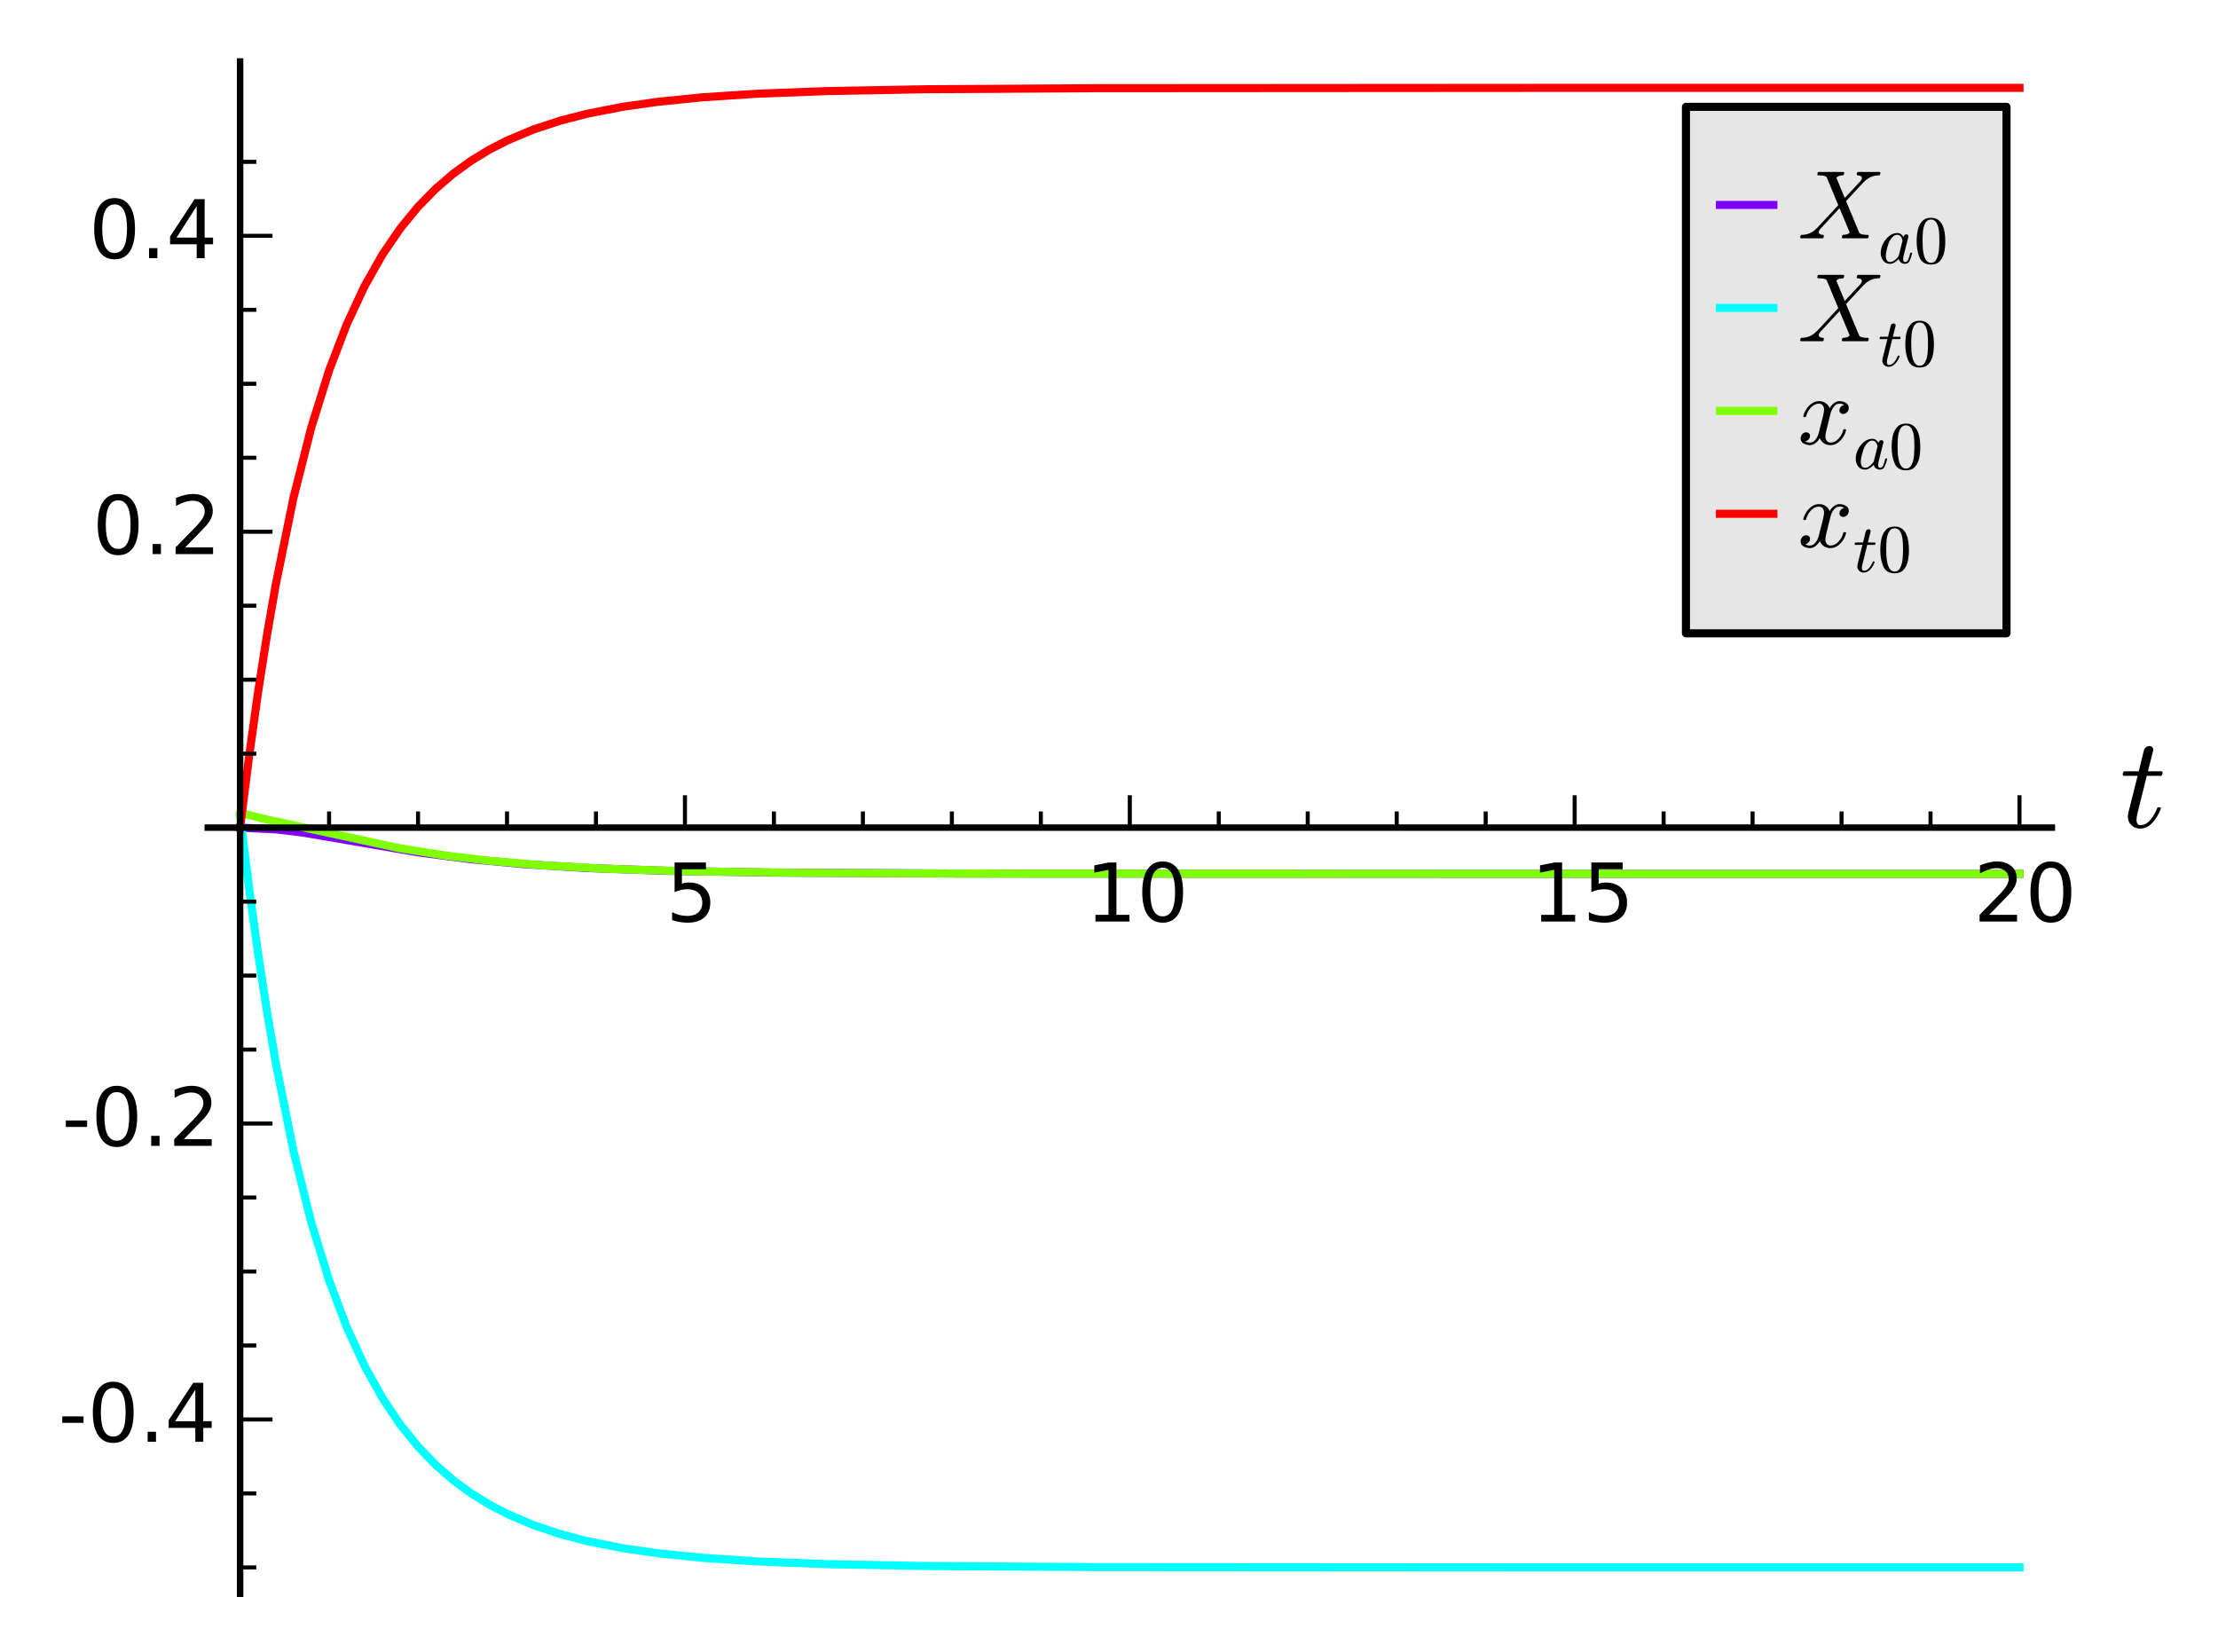
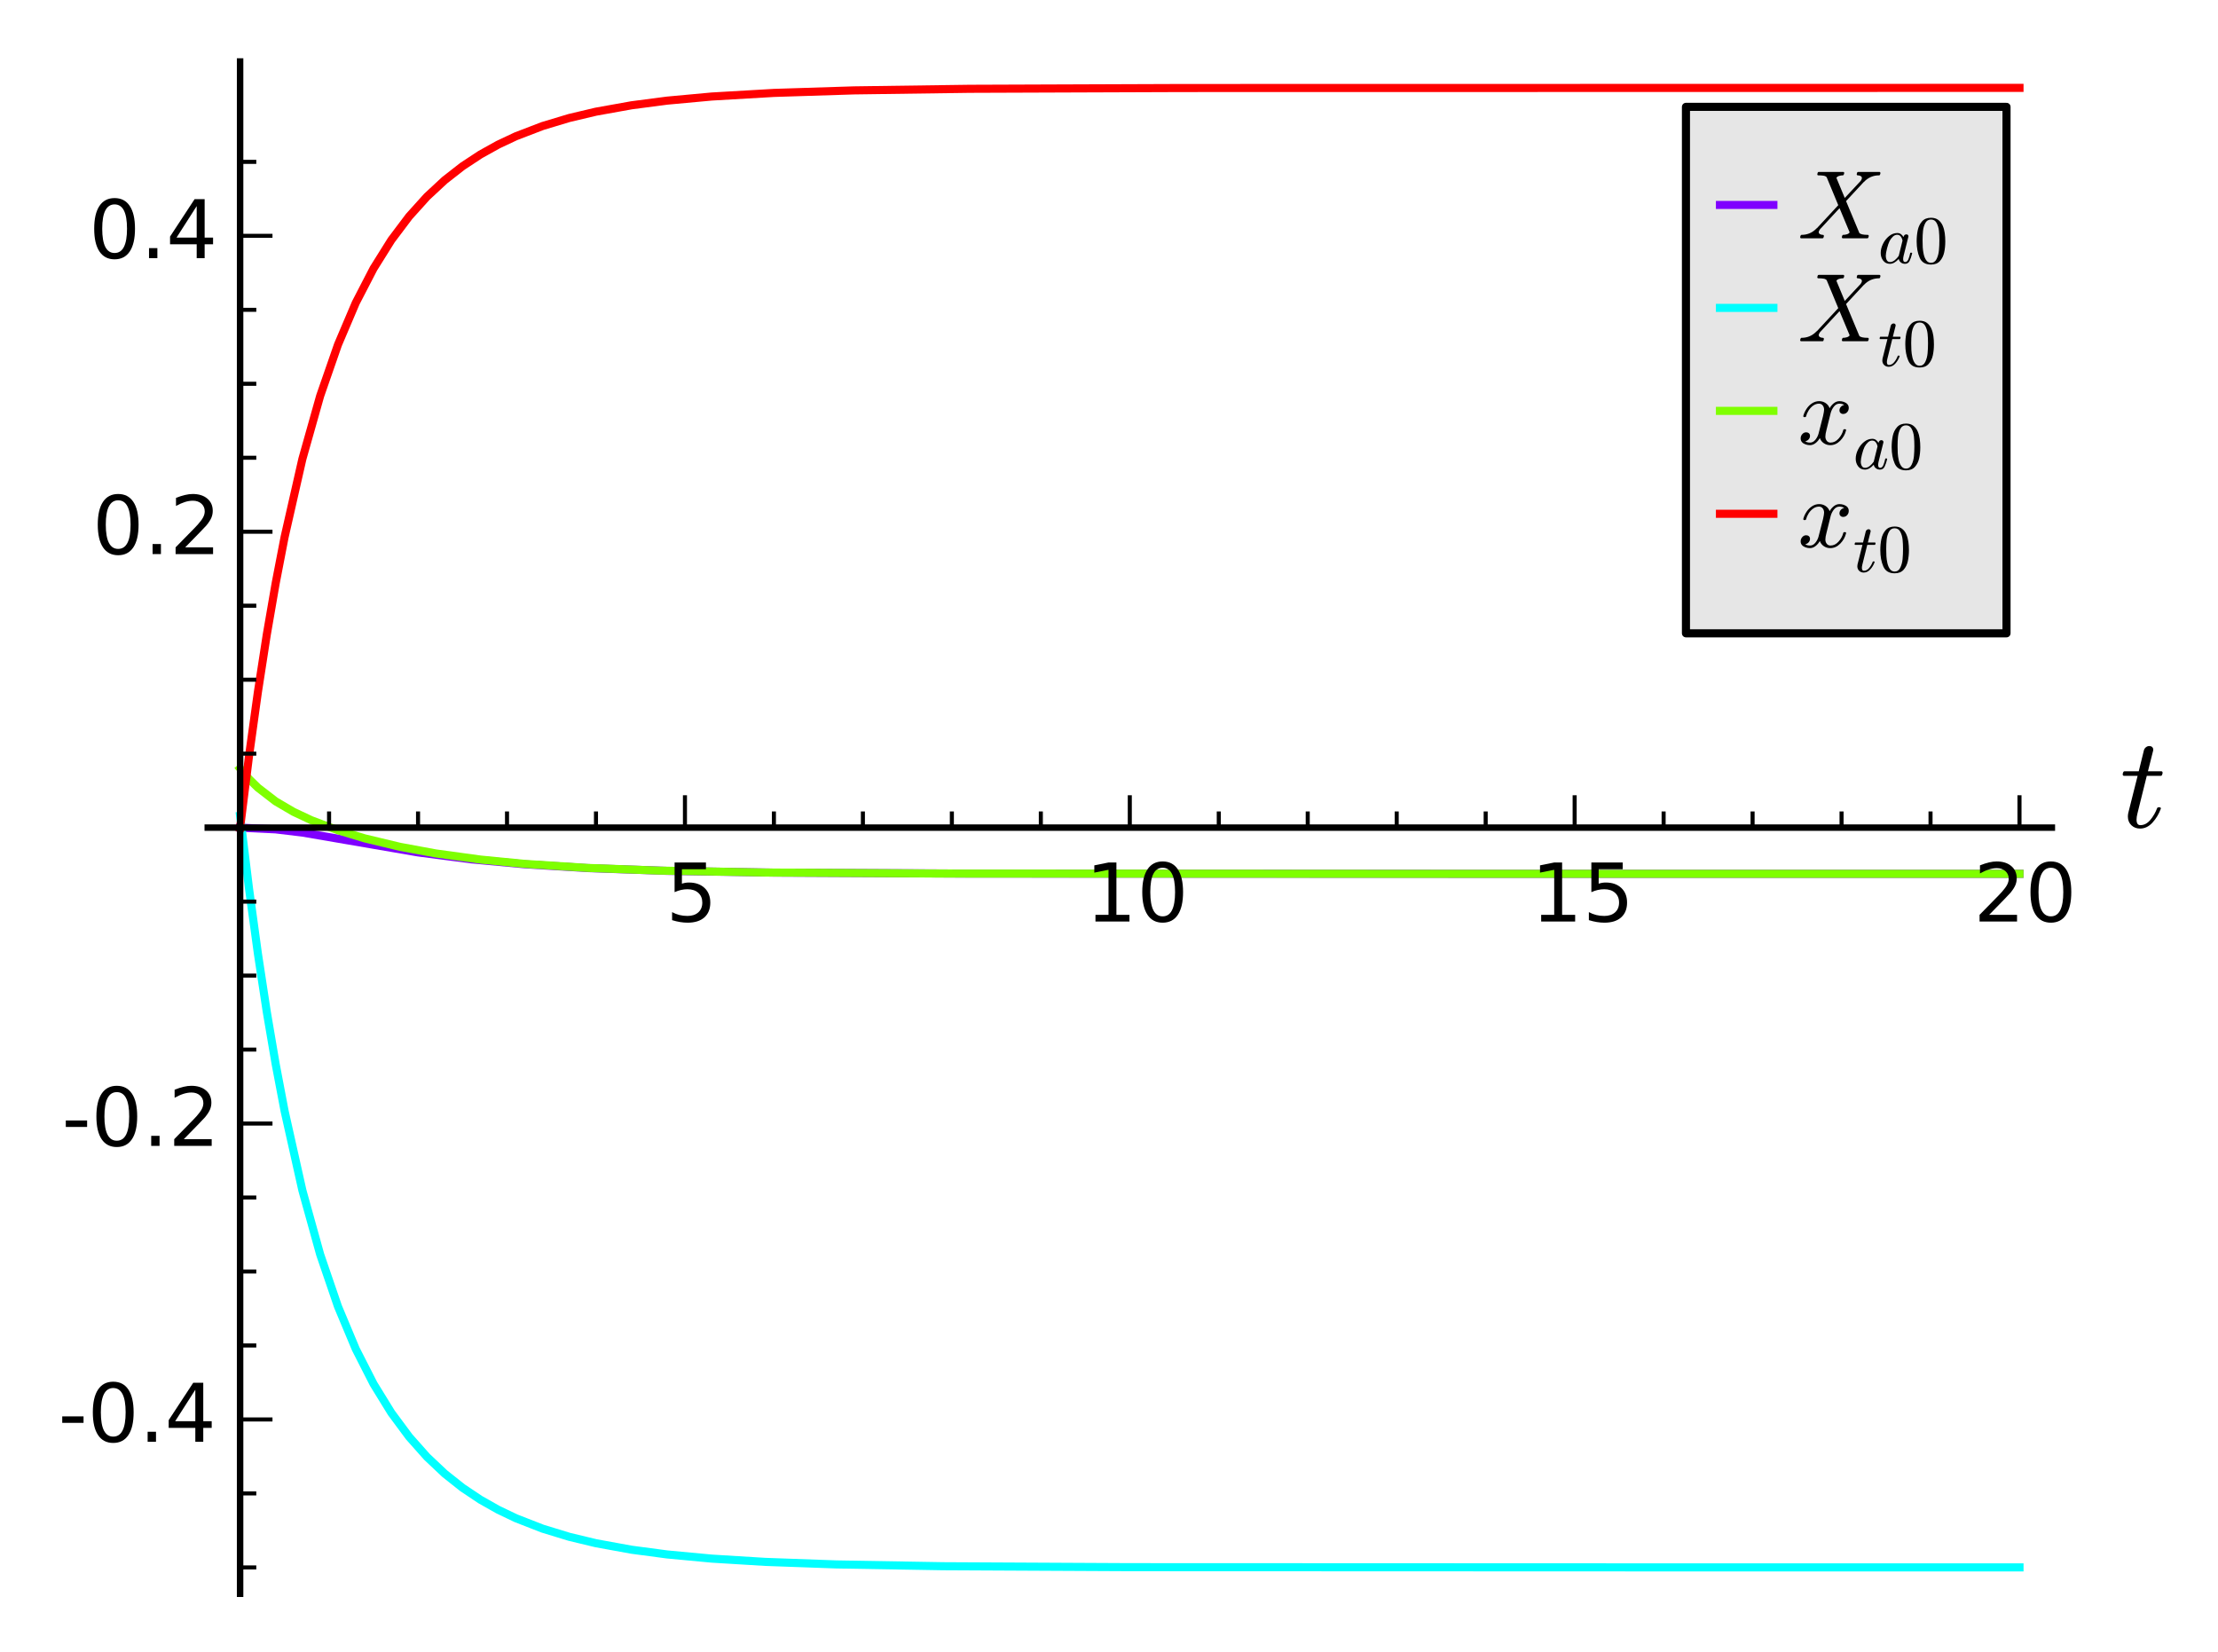
<svg xmlns="http://www.w3.org/2000/svg" xmlns:xlink="http://www.w3.org/1999/xlink" height="204pt" version="1.1" viewBox="0 0 274 204" width="274pt">
  <defs>
    <style type="text/css">
*{stroke-linecap:butt;stroke-linejoin:round;}
  </style>
  </defs>
  <g id="figure_1">
    <g id="patch_1">
      <path d=" M-2.22045e-16 204.48 L274.994 204.48 L274.994 0 L-2.22045e-16 0 z " style="fill:#ffffff;" />
    </g>
    <g id="axes_1">
      <g id="patch_2">
        <path d=" M25.265 197.28 L253.874 197.28 L253.874 7.2 L25.265 7.2 z " style="fill:#ffffff;" />
      </g>
      <g id="line2d_1">
-         <path clip-path="url(#p79d1dca5c2)" d=" M29.661 102.24 L34.057 102.453 L37.355 102.841 L42.85 103.779 L51.643 105.29 L58.237 106.149 L64.832 106.761 L72.525 107.23 L82.417 107.579 L95.606 107.798 L118.687 107.916 L187.929 107.946 L249.478 107.946 L249.478 107.946" style="fill:none;stroke:#7f00ff;stroke-linecap:square;" />
+         <path clip-path="url(#p79d1dca5c2)" d=" M29.661 102.24 L34.057 102.455 L37.355 102.848 L42.85 103.79 L51.643 105.3 L58.237 106.158 L64.832 106.767 L72.525 107.234 L82.417 107.581 L95.606 107.798 L118.687 107.916 L189.028 107.946 L249.478 107.946 L249.478 107.946" style="fill:none;stroke:#7f00ff;stroke-linecap:square;" />
      </g>
      <g id="line2d_2">
-         <path clip-path="url(#p79d1dca5c2)" d=" M29.661 100.778 L30.76 109.645 L31.859 117.629 L32.958 124.8 L34.057 131.233 L36.255 142.177 L38.454 151.001 L40.652 158.151 L42.85 163.98 L45.048 168.761 L47.246 172.705 L49.444 175.976 L51.643 178.7 L53.841 180.979 L56.039 182.891 L58.237 184.501 L60.435 185.86 L62.633 187.009 L65.931 188.414 L69.228 189.513 L72.525 190.377 L76.922 191.249 L81.318 191.885 L86.813 192.444 L93.408 192.883 L102.201 193.225 L114.291 193.453 L135.173 193.585 L191.227 193.624 L249.478 193.625 L249.478 193.625" style="fill:none;stroke:#00ffff;stroke-linecap:square;" />
+         <path clip-path="url(#p79d1dca5c2)" d=" M29.661 100.778 L30.76 109.748 L31.859 117.799 L32.958 125.01 L34.057 131.464 L35.156 137.24 L37.355 147.054 L39.553 154.969 L41.751 161.393 L43.949 166.643 L46.147 170.959 L48.345 174.528 L50.544 177.494 L52.742 179.97 L54.94 182.044 L57.138 183.788 L59.336 185.257 L61.534 186.499 L63.733 187.551 L67.03 188.838 L70.327 189.846 L73.624 190.638 L78.021 191.44 L82.417 192.024 L87.912 192.538 L94.507 192.942 L103.3 193.256 L116.489 193.479 L139.569 193.596 L211.01 193.624 L249.478 193.625 L249.478 193.625" style="fill:none;stroke:#00ffff;stroke-linecap:square;" />
      </g>
      <g id="line2d_3">
-         <path clip-path="url(#p79d1dca5c2)" d=" M29.661 100.412 L32.958 101.234 L49.444 104.801 L54.94 105.673 L60.435 106.332 L67.03 106.893 L74.723 107.315 L84.615 107.624 L98.903 107.826 L125.281 107.927 L226.397 107.946 L249.478 107.946 L249.478 107.946" style="fill:none;stroke:#7fff00;stroke-linecap:square;" />
+         <path clip-path="url(#p79d1dca5c2)" d=" M29.661 94.929 L30.76 96.224 L31.859 97.302 L34.057 98.997 L36.255 100.285 L38.454 101.32 L41.751 102.567 L45.048 103.564 L49.444 104.617 L53.841 105.427 L59.336 106.181 L64.832 106.717 L72.525 107.213 L81.318 107.543 L94.507 107.784 L116.489 107.911 L178.037 107.946 L249.478 107.946 L249.478 107.946" style="fill:none;stroke:#7fff00;stroke-linecap:square;" />
      </g>
      <g id="line2d_4">
-         <path clip-path="url(#p79d1dca5c2)" d=" M29.661 102.24 L30.76 93.512 L31.859 85.654 L32.958 78.596 L34.057 72.264 L36.255 61.493 L38.454 52.808 L40.652 45.77 L42.85 40.033 L45.048 35.327 L47.246 31.445 L49.444 28.226 L51.643 25.545 L53.841 23.302 L56.039 21.42 L58.237 19.835 L60.435 18.498 L62.633 17.367 L65.931 15.984 L69.228 14.902 L72.525 14.052 L76.922 13.194 L81.318 12.568 L86.813 12.017 L93.408 11.586 L102.201 11.249 L114.291 11.024 L135.173 10.894 L191.227 10.856 L249.478 10.855 L249.478 10.855" style="fill:none;stroke:#ff0000;stroke-linecap:square;" />
+         <path clip-path="url(#p79d1dca5c2)" d=" M29.661 102.24 L30.76 93.411 L31.859 85.487 L32.958 78.389 L34.057 72.037 L35.156 66.352 L37.355 56.693 L39.553 48.903 L41.751 42.579 L43.949 37.412 L46.147 33.164 L48.345 29.651 L50.544 26.732 L52.742 24.295 L54.94 22.254 L57.138 20.538 L59.336 19.091 L61.534 17.868 L63.733 16.833 L67.03 15.567 L70.327 14.575 L73.624 13.795 L78.021 13.006 L82.417 12.431 L87.912 11.925 L95.606 11.478 L105.498 11.166 L119.786 10.97 L146.164 10.873 L249.478 10.855 L249.478 10.855" style="fill:none;stroke:#ff0000;stroke-linecap:square;" />
      </g>
      <g id="matplotlib.axis_1">
        <g id="xtick_1">
          <g id="line2d_5">
            <defs>
              <path d=" M0 0 L0 -4" id="m93b0483c22" style="stroke:#000000;stroke-width:0.5;" />
            </defs>
            <g>
              <use style="stroke:#000000;stroke-width:0.5;" x="29.661" xlink:href="#m93b0483c22" y="102.24" />
            </g>
          </g>
        </g>
        <g id="xtick_2">
          <g id="line2d_6">
            <g>
              <use style="stroke:#000000;stroke-width:0.5;" x="84.615" xlink:href="#m93b0483c22" y="102.24" />
            </g>
          </g>
          <g id="text_1">
            <defs>
              <path d=" M10.797 72.906 L49.516 72.906 L49.516 64.594 L19.828 64.594 L19.828 46.734 Q21.969 47.469 24.109 47.828 Q26.266 48.188 28.422 48.188 Q40.625 48.188 47.75 41.5 Q54.891 34.812 54.891 23.391 Q54.891 11.625 47.562 5.094 Q40.234 -1.422 26.906 -1.422 Q22.312 -1.422 17.547 -0.641 Q12.797 0.141 7.719 1.703 L7.719 11.625 Q12.109 9.234 16.797 8.062 Q21.484 6.891 26.703 6.891 Q35.156 6.891 40.078 11.328 Q45.016 15.766 45.016 23.391 Q45.016 31 40.078 35.438 Q35.156 39.891 26.703 39.891 Q22.75 39.891 18.812 39.016 Q14.891 38.141 10.797 36.281 z " id="BitstreamVeraSans-Roman-35" />
            </defs>
            <g transform="translate(82.25662 113.8384)scale(0.1 -0.1)">
              <use xlink:href="#BitstreamVeraSans-Roman-35" />
            </g>
          </g>
        </g>
        <g id="xtick_3">
          <g id="line2d_7">
            <g>
              <use style="stroke:#000000;stroke-width:0.5;" x="139.569" xlink:href="#m93b0483c22" y="102.24" />
            </g>
          </g>
          <g id="text_2">
            <defs>
              <path d=" M31.781 66.406 Q24.172 66.406 20.328 58.906 Q16.5 51.422 16.5 36.375 Q16.5 21.391 20.328 13.891 Q24.172 6.391 31.781 6.391 Q39.453 6.391 43.281 13.891 Q47.125 21.391 47.125 36.375 Q47.125 51.422 43.281 58.906 Q39.453 66.406 31.781 66.406 M31.781 74.219 Q44.047 74.219 50.516 64.516 Q56.984 54.828 56.984 36.375 Q56.984 17.969 50.516 8.266 Q44.047 -1.422 31.781 -1.422 Q19.531 -1.422 13.062 8.266 Q6.594 17.969 6.594 36.375 Q6.594 54.828 13.062 64.516 Q19.531 74.219 31.781 74.219" id="BitstreamVeraSans-Roman-30" />
              <path d=" M12.406 8.297 L28.516 8.297 L28.516 63.922 L10.984 60.406 L10.984 69.391 L28.422 72.906 L38.281 72.906 L38.281 8.297 L54.391 8.297 L54.391 0 L12.406 0 z " id="BitstreamVeraSans-Roman-31" />
            </defs>
            <g transform="translate(134.0882 113.8384)scale(0.1 -0.1)">
              <use xlink:href="#BitstreamVeraSans-Roman-31" />
              <use x="63.623" xlink:href="#BitstreamVeraSans-Roman-30" />
            </g>
          </g>
        </g>
        <g id="xtick_4">
          <g id="line2d_8">
            <g>
              <use style="stroke:#000000;stroke-width:0.5;" x="194.524" xlink:href="#m93b0483c22" y="102.24" />
            </g>
          </g>
          <g id="text_3">
            <g transform="translate(189.1472 113.8384)scale(0.1 -0.1)">
              <use xlink:href="#BitstreamVeraSans-Roman-31" />
              <use x="63.623" xlink:href="#BitstreamVeraSans-Roman-35" />
            </g>
          </g>
        </g>
        <g id="xtick_5">
          <g id="line2d_9">
            <g>
              <use style="stroke:#000000;stroke-width:0.5;" x="249.478" xlink:href="#m93b0483c22" y="102.24" />
            </g>
          </g>
          <g id="text_4">
            <defs>
              <path d=" M19.188 8.297 L53.609 8.297 L53.609 0 L7.328 0 L7.328 8.297 Q12.938 14.109 22.625 23.891 Q32.328 33.688 34.812 36.531 Q39.547 41.844 41.422 45.531 Q43.312 49.219 43.312 52.781 Q43.312 58.594 39.234 62.25 Q35.156 65.922 28.609 65.922 Q23.969 65.922 18.812 64.312 Q13.672 62.703 7.812 59.422 L7.812 69.391 Q13.766 71.781 18.938 73 Q24.125 74.219 28.422 74.219 Q39.75 74.219 46.484 68.547 Q53.219 62.891 53.219 53.422 Q53.219 48.922 51.531 44.891 Q49.859 40.875 45.406 35.406 Q44.188 33.984 37.641 27.219 Q31.109 20.453 19.188 8.297" id="BitstreamVeraSans-Roman-32" />
            </defs>
            <g transform="translate(243.814 113.8384)scale(0.1 -0.1)">
              <use xlink:href="#BitstreamVeraSans-Roman-32" />
              <use x="63.623" xlink:href="#BitstreamVeraSans-Roman-30" />
            </g>
          </g>
        </g>
        <g id="xtick_6">
          <g id="line2d_10">
            <defs>
              <path d=" M0 0 L0 -2" id="m177f7580d0" style="stroke:#000000;stroke-width:0.5;" />
            </defs>
            <g>
              <use style="stroke:#000000;stroke-width:0.5;" x="40.652" xlink:href="#m177f7580d0" y="102.24" />
            </g>
          </g>
        </g>
        <g id="xtick_7">
          <g id="line2d_11">
            <g>
              <use style="stroke:#000000;stroke-width:0.5;" x="51.643" xlink:href="#m177f7580d0" y="102.24" />
            </g>
          </g>
        </g>
        <g id="xtick_8">
          <g id="line2d_12">
            <g>
              <use style="stroke:#000000;stroke-width:0.5;" x="62.634" xlink:href="#m177f7580d0" y="102.24" />
            </g>
          </g>
        </g>
        <g id="xtick_9">
          <g id="line2d_13">
            <g>
              <use style="stroke:#000000;stroke-width:0.5;" x="73.624" xlink:href="#m177f7580d0" y="102.24" />
            </g>
          </g>
        </g>
        <g id="xtick_10">
          <g id="line2d_14">
            <g>
              <use style="stroke:#000000;stroke-width:0.5;" x="95.606" xlink:href="#m177f7580d0" y="102.24" />
            </g>
          </g>
        </g>
        <g id="xtick_11">
          <g id="line2d_15">
            <g>
              <use style="stroke:#000000;stroke-width:0.5;" x="106.597" xlink:href="#m177f7580d0" y="102.24" />
            </g>
          </g>
        </g>
        <g id="xtick_12">
          <g id="line2d_16">
            <g>
              <use style="stroke:#000000;stroke-width:0.5;" x="117.588" xlink:href="#m177f7580d0" y="102.24" />
            </g>
          </g>
        </g>
        <g id="xtick_13">
          <g id="line2d_17">
            <g>
              <use style="stroke:#000000;stroke-width:0.5;" x="128.579" xlink:href="#m177f7580d0" y="102.24" />
            </g>
          </g>
        </g>
        <g id="xtick_14">
          <g id="line2d_18">
            <g>
              <use style="stroke:#000000;stroke-width:0.5;" x="150.56" xlink:href="#m177f7580d0" y="102.24" />
            </g>
          </g>
        </g>
        <g id="xtick_15">
          <g id="line2d_19">
            <g>
              <use style="stroke:#000000;stroke-width:0.5;" x="161.551" xlink:href="#m177f7580d0" y="102.24" />
            </g>
          </g>
        </g>
        <g id="xtick_16">
          <g id="line2d_20">
            <g>
              <use style="stroke:#000000;stroke-width:0.5;" x="172.542" xlink:href="#m177f7580d0" y="102.24" />
            </g>
          </g>
        </g>
        <g id="xtick_17">
          <g id="line2d_21">
            <g>
              <use style="stroke:#000000;stroke-width:0.5;" x="183.533" xlink:href="#m177f7580d0" y="102.24" />
            </g>
          </g>
        </g>
        <g id="xtick_18">
          <g id="line2d_22">
            <g>
              <use style="stroke:#000000;stroke-width:0.5;" x="205.515" xlink:href="#m177f7580d0" y="102.24" />
            </g>
          </g>
        </g>
        <g id="xtick_19">
          <g id="line2d_23">
            <g>
              <use style="stroke:#000000;stroke-width:0.5;" x="216.505" xlink:href="#m177f7580d0" y="102.24" />
            </g>
          </g>
        </g>
        <g id="xtick_20">
          <g id="line2d_24">
            <g>
              <use style="stroke:#000000;stroke-width:0.5;" x="227.496" xlink:href="#m177f7580d0" y="102.24" />
            </g>
          </g>
        </g>
        <g id="xtick_21">
          <g id="line2d_25">
            <g>
              <use style="stroke:#000000;stroke-width:0.5;" x="238.487" xlink:href="#m177f7580d0" y="102.24" />
            </g>
          </g>
        </g>
        <g id="text_5">
          <defs>
            <path d=" M6.203 8.109 Q6.203 9.578 6.5 10.891 L13.719 39.594 L3.219 39.594 Q2.203 39.594 2.203 40.922 Q2.594 43.109 3.516 43.109 L14.594 43.109 L18.609 59.422 Q19 60.75 20.172 61.672 Q21.344 62.594 22.797 62.594 Q24.078 62.594 24.922 61.828 Q25.781 61.078 25.781 59.812 Q25.781 59.516 25.75 59.344 Q25.734 59.188 25.688 58.984 L21.688 43.109 L31.984 43.109 Q33.016 43.109 33.016 41.797 Q32.953 41.547 32.812 40.953 Q32.672 40.375 32.422 39.984 Q32.172 39.594 31.688 39.594 L20.797 39.594 L13.625 10.688 Q12.891 7.859 12.891 5.812 Q12.891 1.516 15.828 1.516 Q20.219 1.516 23.609 5.641 Q27 9.766 28.812 14.703 Q29.203 15.281 29.594 15.281 L30.812 15.281 Q31.203 15.281 31.438 15.016 Q31.688 14.75 31.688 14.406 Q31.688 14.203 31.594 14.109 Q29.391 8.062 25.188 3.469 Q21 -1.125 15.578 -1.125 Q11.625 -1.125 8.906 1.453 Q6.203 4.047 6.203 8.109" id="Cmmi10-74" />
          </defs>
          <g transform="translate(261.8744 102.24)scale(0.16 -0.16)">
            <use transform="translate(0.0 0.40625)" xlink:href="#Cmmi10-74" />
          </g>
        </g>
      </g>
      <g id="matplotlib.axis_2">
        <g id="ytick_1">
          <g id="line2d_26">
            <defs>
              <path d=" M0 0 L4 0" id="m728421d6d4" style="stroke:#000000;stroke-width:0.5;" />
            </defs>
            <g>
              <use style="stroke:#000000;stroke-width:0.5;" x="29.661" xlink:href="#m728421d6d4" y="175.348" />
            </g>
          </g>
          <g id="text_6">
            <defs>
              <path d=" M10.688 12.406 L21 12.406 L21 0 L10.688 0 z " id="BitstreamVeraSans-Roman-2e" />
              <path d=" M4.891 31.391 L31.203 31.391 L31.203 23.391 L4.891 23.391 z " id="BitstreamVeraSans-Roman-2d" />
              <path d=" M37.797 64.312 L12.891 25.391 L37.797 25.391 z  M35.203 72.906 L47.609 72.906 L47.609 25.391 L58.016 25.391 L58.016 17.188 L47.609 17.188 L47.609 0 L37.797 0 L37.797 17.188 L4.891 17.188 L4.891 26.703 z " id="BitstreamVeraSans-Roman-34" />
            </defs>
            <g transform="translate(7.2 178.1071)scale(0.1 -0.1)">
              <use xlink:href="#BitstreamVeraSans-Roman-2d" />
              <use x="36.084" xlink:href="#BitstreamVeraSans-Roman-30" />
              <use x="99.707" xlink:href="#BitstreamVeraSans-Roman-2e" />
              <use x="131.494" xlink:href="#BitstreamVeraSans-Roman-34" />
            </g>
          </g>
        </g>
        <g id="ytick_2">
          <g id="line2d_27">
            <g>
              <use style="stroke:#000000;stroke-width:0.5;" x="29.661" xlink:href="#m728421d6d4" y="138.794" />
            </g>
          </g>
          <g id="text_7">
            <g transform="translate(7.640625 141.5532)scale(0.1 -0.1)">
              <use xlink:href="#BitstreamVeraSans-Roman-2d" />
              <use x="36.084" xlink:href="#BitstreamVeraSans-Roman-30" />
              <use x="99.707" xlink:href="#BitstreamVeraSans-Roman-2e" />
              <use x="131.494" xlink:href="#BitstreamVeraSans-Roman-32" />
            </g>
          </g>
        </g>
        <g id="ytick_3">
          <g id="line2d_28">
            <g>
              <use style="stroke:#000000;stroke-width:0.5;" x="29.661" xlink:href="#m728421d6d4" y="102.24" />
            </g>
          </g>
        </g>
        <g id="ytick_4">
          <g id="line2d_29">
            <g>
              <use style="stroke:#000000;stroke-width:0.5;" x="29.661" xlink:href="#m728421d6d4" y="65.686" />
            </g>
          </g>
          <g id="text_8">
            <g transform="translate(11.41875 68.44552)scale(0.1 -0.1)">
              <use xlink:href="#BitstreamVeraSans-Roman-30" />
              <use x="63.623" xlink:href="#BitstreamVeraSans-Roman-2e" />
              <use x="95.41" xlink:href="#BitstreamVeraSans-Roman-32" />
            </g>
          </g>
        </g>
        <g id="ytick_5">
          <g id="line2d_30">
            <g>
              <use style="stroke:#000000;stroke-width:0.5;" x="29.661" xlink:href="#m728421d6d4" y="29.132" />
            </g>
          </g>
          <g id="text_9">
            <g transform="translate(10.97813 31.89167)scale(0.1 -0.1)">
              <use xlink:href="#BitstreamVeraSans-Roman-30" />
              <use x="63.623" xlink:href="#BitstreamVeraSans-Roman-2e" />
              <use x="95.41" xlink:href="#BitstreamVeraSans-Roman-34" />
            </g>
          </g>
        </g>
        <g id="ytick_6">
          <g id="line2d_31">
            <defs>
              <path d=" M0 0 L2 0" id="mf0c55a9a47" style="stroke:#000000;stroke-width:0.5;" />
            </defs>
            <g>
              <use style="stroke:#000000;stroke-width:0.5;" x="29.661" xlink:href="#mf0c55a9a47" y="193.625" />
            </g>
          </g>
        </g>
        <g id="ytick_7">
          <g id="line2d_32">
            <g>
              <use style="stroke:#000000;stroke-width:0.5;" x="29.661" xlink:href="#mf0c55a9a47" y="184.486" />
            </g>
          </g>
        </g>
        <g id="ytick_8">
          <g id="line2d_33">
            <g>
              <use style="stroke:#000000;stroke-width:0.5;" x="29.661" xlink:href="#mf0c55a9a47" y="166.209" />
            </g>
          </g>
        </g>
        <g id="ytick_9">
          <g id="line2d_34">
            <g>
              <use style="stroke:#000000;stroke-width:0.5;" x="29.661" xlink:href="#mf0c55a9a47" y="157.071" />
            </g>
          </g>
        </g>
        <g id="ytick_10">
          <g id="line2d_35">
            <g>
              <use style="stroke:#000000;stroke-width:0.5;" x="29.661" xlink:href="#mf0c55a9a47" y="147.932" />
            </g>
          </g>
        </g>
        <g id="ytick_11">
          <g id="line2d_36">
            <g>
              <use style="stroke:#000000;stroke-width:0.5;" x="29.661" xlink:href="#mf0c55a9a47" y="129.655" />
            </g>
          </g>
        </g>
        <g id="ytick_12">
          <g id="line2d_37">
            <g>
              <use style="stroke:#000000;stroke-width:0.5;" x="29.661" xlink:href="#mf0c55a9a47" y="120.517" />
            </g>
          </g>
        </g>
        <g id="ytick_13">
          <g id="line2d_38">
            <g>
              <use style="stroke:#000000;stroke-width:0.5;" x="29.661" xlink:href="#mf0c55a9a47" y="111.378" />
            </g>
          </g>
        </g>
        <g id="ytick_14">
          <g id="line2d_39">
            <g>
              <use style="stroke:#000000;stroke-width:0.5;" x="29.661" xlink:href="#mf0c55a9a47" y="93.102" />
            </g>
          </g>
        </g>
        <g id="ytick_15">
          <g id="line2d_40">
            <g>
              <use style="stroke:#000000;stroke-width:0.5;" x="29.661" xlink:href="#mf0c55a9a47" y="83.963" />
            </g>
          </g>
        </g>
        <g id="ytick_16">
          <g id="line2d_41">
            <g>
              <use style="stroke:#000000;stroke-width:0.5;" x="29.661" xlink:href="#mf0c55a9a47" y="74.825" />
            </g>
          </g>
        </g>
        <g id="ytick_17">
          <g id="line2d_42">
            <g>
              <use style="stroke:#000000;stroke-width:0.5;" x="29.661" xlink:href="#mf0c55a9a47" y="56.548" />
            </g>
          </g>
        </g>
        <g id="ytick_18">
          <g id="line2d_43">
            <g>
              <use style="stroke:#000000;stroke-width:0.5;" x="29.661" xlink:href="#mf0c55a9a47" y="47.409" />
            </g>
          </g>
        </g>
        <g id="ytick_19">
          <g id="line2d_44">
            <g>
              <use style="stroke:#000000;stroke-width:0.5;" x="29.661" xlink:href="#mf0c55a9a47" y="38.271" />
            </g>
          </g>
        </g>
        <g id="ytick_20">
          <g id="line2d_45">
            <g>
              <use style="stroke:#000000;stroke-width:0.5;" x="29.661" xlink:href="#mf0c55a9a47" y="19.994" />
            </g>
          </g>
        </g>
      </g>
      <g id="patch_3">
        <path d=" M25.265 102.24 L253.874 102.24" style="fill:none;stroke:#000000;stroke-width:0.8;" />
      </g>
      <g id="patch_4">
        <path d=" M29.661 197.28 L29.661 7.2" style="fill:none;stroke:#000000;stroke-width:0.8;" />
      </g>
      <g id="legend_1">
        <g id="patch_5">
          <path d=" M208.274 78.233 L247.874 78.233 L247.874 13.2 L208.274 13.2 L208.274 78.233 z " style="fill:#e6e6e6;stroke:#000000;" />
        </g>
        <g id="line2d_46">
          <path d=" M219.074 25.318 L212.474 25.318" style="fill:none;stroke:#7f00ff;stroke-linecap:square;" />
        </g>
        <g id="line2d_47" />
        <g id="text_10">
          <defs>
            <path d=" M3.609 0 Q2.594 0 2.594 1.312 Q2.641 1.562 2.812 2.188 Q2.984 2.828 3.25 3.172 Q3.516 3.516 4 3.516 Q13.094 3.516 19.578 10.297 Q19.672 10.406 19.797 10.453 Q19.922 10.5 19.922 10.5 L41.797 34.078 L29.891 62.797 Q28.859 64.109 26.562 64.453 Q24.266 64.797 21.188 64.797 Q20.219 64.797 20.219 66.109 Q20.562 67.391 20.75 67.844 Q20.953 68.312 21.922 68.312 L46.922 68.312 Q47.906 68.312 47.906 67 Q47.859 66.75 47.688 66.109 Q47.516 65.484 47.234 65.141 Q46.969 64.797 46.484 64.797 Q44.625 64.797 42.641 64.188 Q40.672 63.578 39.891 62.203 L48.484 41.5 L64.891 59.078 Q65.047 59.422 65.578 60.281 Q66.109 61.141 66.109 61.922 Q66.109 63.375 64.844 64.078 Q63.578 64.797 61.812 64.797 Q60.797 64.797 60.797 66.109 Q61.141 67.391 61.328 67.844 Q61.531 68.312 62.5 68.312 L84.188 68.312 Q84.719 68.312 84.953 67.922 Q85.203 67.531 85.203 67 Q85.156 66.75 85 66.156 Q84.859 65.578 84.609 65.188 Q84.375 64.797 83.891 64.797 Q79.25 64.797 75.359 63.109 Q71.484 61.422 68.219 58.016 Q68.172 57.953 68.094 57.922 Q68.016 57.906 67.922 57.812 L49.812 38.281 L63.484 5.516 Q65.094 3.516 72.219 3.516 Q73.188 3.516 73.188 2.203 Q72.859 0.875 72.625 0.438 Q72.406 0 71.484 0 L46.484 0 Q45.516 0 45.516 1.312 Q45.562 1.562 45.703 2.172 Q45.844 2.781 46.109 3.141 Q46.391 3.516 46.781 3.516 Q48.734 3.516 50.734 4.125 Q52.734 4.734 53.516 6.109 L43.109 31 L22.906 9.188 Q22.75 8.844 22.219 8 Q21.688 7.172 21.688 6.391 Q21.688 4.938 23.047 4.219 Q24.422 3.516 25.984 3.516 Q27 3.516 27 2.203 Q26.656 0.781 26.453 0.391 Q26.266 0 25.297 0 z " id="Cmmi10-58" />
            <path d=" M17.391 -1.125 Q11.078 -1.125 7.438 3.641 Q3.812 8.406 3.812 14.891 Q3.812 21.297 7.125 28.172 Q10.453 35.062 16.094 39.625 Q21.734 44.188 28.219 44.188 Q31.203 44.188 33.547 42.578 Q35.891 40.969 37.203 38.188 Q38.328 42.188 41.609 42.188 Q42.875 42.188 43.719 41.422 Q44.578 40.672 44.578 39.406 Q44.578 39.109 44.547 38.953 Q44.531 38.812 44.484 38.625 L37.5 10.688 Q36.812 7.719 36.812 5.812 Q36.812 1.516 39.703 1.516 Q42.828 1.516 44.453 5.484 Q46.094 9.469 47.219 14.703 Q47.406 15.281 48 15.281 L49.219 15.281 Q49.609 15.281 49.844 14.938 Q50.094 14.594 50.094 14.312 Q48.344 7.328 46.266 3.094 Q44.188 -1.125 39.5 -1.125 Q36.141 -1.125 33.547 0.844 Q30.953 2.828 30.328 6.109 Q23.875 -1.125 17.391 -1.125 M17.484 1.516 Q21.094 1.516 24.484 4.219 Q27.875 6.938 30.328 10.594 Q30.422 10.688 30.422 10.891 L35.797 32.625 L35.891 32.906 Q35.297 36.469 33.312 39.031 Q31.344 41.609 27.984 41.609 Q24.609 41.609 21.703 38.844 Q18.797 36.078 16.797 32.328 Q14.844 28.328 13.062 21.344 Q11.281 14.359 11.281 10.5 Q11.281 7.031 12.766 4.266 Q14.266 1.516 17.484 1.516" id="Cmmi10-61" />
            <path d=" M25 -2.203 Q12.75 -2.203 8.328 7.875 Q3.906 17.969 3.906 31.891 Q3.906 40.578 5.484 48.234 Q7.078 55.906 11.781 61.25 Q16.5 66.609 25 66.609 Q31.594 66.609 35.781 63.375 Q39.984 60.156 42.188 55.047 Q44.391 49.953 45.188 44.109 Q46 38.281 46 31.891 Q46 23.297 44.406 15.797 Q42.828 8.297 38.188 3.047 Q33.547 -2.203 25 -2.203 M25 0.391 Q30.562 0.391 33.297 6.094 Q36.031 11.812 36.672 18.75 Q37.312 25.688 37.312 33.5 Q37.312 41.016 36.672 47.359 Q36.031 53.719 33.312 58.859 Q30.609 64.016 25 64.016 Q19.344 64.016 16.609 58.828 Q13.875 53.656 13.234 47.328 Q12.594 41.016 12.594 33.5 Q12.594 27.938 12.859 23 Q13.141 18.062 14.312 12.812 Q15.484 7.562 18.094 3.969 Q20.703 0.391 25 0.391" id="Cmr10-30" />
          </defs>
          <g transform="translate(222.0744 29.51813)scale(0.12 -0.12)">
            <use transform="translate(0.0 0.6875)" xlink:href="#Cmmi10-58" />
            <use transform="translate(82.8125 -24.82187)scale(0.7)" xlink:href="#Cmmi10-61" />
            <use transform="translate(119.7607 -24.82187)scale(0.7)" xlink:href="#Cmr10-30" />
          </g>
        </g>
        <g id="line2d_48">
          <path d=" M219.074 38.036 L212.474 38.036" style="fill:none;stroke:#00ffff;stroke-linecap:square;" />
        </g>
        <g id="line2d_49" />
        <g id="text_11">
          <g transform="translate(222.0744 42.23625)scale(0.12 -0.12)">
            <use transform="translate(0.0 0.6875)" xlink:href="#Cmmi10-58" />
            <use transform="translate(82.8125 -24.82187)scale(0.7)" xlink:href="#Cmmi10-74" />
            <use transform="translate(108.0713 -24.82187)scale(0.7)" xlink:href="#Cmr10-30" />
          </g>
        </g>
        <g id="line2d_50">
          <path d=" M219.074 50.754 L212.474 50.754" style="fill:none;stroke:#7fff00;stroke-linecap:square;" />
        </g>
        <g id="line2d_51" />
        <g id="text_12">
          <defs>
            <path d=" M7.812 2.875 Q9.578 1.516 12.797 1.516 Q15.922 1.516 18.312 4.516 Q20.703 7.516 21.578 11.078 L26.125 28.812 Q27.203 33.641 27.203 35.406 Q27.203 37.891 25.812 39.75 Q24.422 41.609 21.922 41.609 Q18.75 41.609 15.969 39.625 Q13.188 37.641 11.281 34.594 Q9.375 31.547 8.594 28.422 Q8.406 27.781 7.812 27.781 L6.594 27.781 Q5.812 27.781 5.812 28.719 L5.812 29 Q6.781 32.719 9.125 36.25 Q11.469 39.797 14.859 41.984 Q18.266 44.188 22.125 44.188 Q25.781 44.188 28.734 42.234 Q31.688 40.281 32.906 36.922 Q34.625 39.984 37.281 42.078 Q39.938 44.188 43.109 44.188 Q45.266 44.188 47.5 43.422 Q49.75 42.672 51.172 41.109 Q52.594 39.547 52.594 37.203 Q52.594 34.672 50.953 32.828 Q49.312 31 46.781 31 Q45.172 31 44.094 32.031 Q43.016 33.062 43.016 34.625 Q43.016 36.719 44.453 38.297 Q45.906 39.891 47.906 40.188 Q46.094 41.609 42.922 41.609 Q39.703 41.609 37.328 38.625 Q34.969 35.641 33.984 31.984 L29.594 14.312 Q28.516 10.297 28.516 7.719 Q28.516 5.172 29.953 3.344 Q31.391 1.516 33.797 1.516 Q38.484 1.516 42.156 5.641 Q45.844 9.766 47.016 14.703 Q47.219 15.281 47.797 15.281 L49.031 15.281 Q49.422 15.281 49.656 15.016 Q49.906 14.75 49.906 14.406 Q49.906 14.312 49.812 14.109 Q48.391 8.156 43.844 3.516 Q39.312 -1.125 33.594 -1.125 Q29.938 -1.125 26.984 0.844 Q24.031 2.828 22.797 6.203 Q21.234 3.266 18.469 1.062 Q15.719 -1.125 12.594 -1.125 Q10.453 -1.125 8.172 -0.359 Q5.906 0.391 4.484 1.953 Q3.078 3.516 3.078 5.906 Q3.078 8.25 4.703 10.172 Q6.344 12.109 8.797 12.109 Q10.453 12.109 11.578 11.109 Q12.703 10.109 12.703 8.5 Q12.703 6.391 11.297 4.828 Q9.906 3.266 7.812 2.875" id="Cmmi10-78" />
          </defs>
          <g transform="translate(222.0744 54.95437)scale(0.12 -0.12)">
            <use transform="translate(0.0 0.8125)" xlink:href="#Cmmi10-78" />
            <use transform="translate(57.08008 -24.69687)scale(0.7)" xlink:href="#Cmmi10-61" />
            <use transform="translate(94.02832 -24.69687)scale(0.7)" xlink:href="#Cmr10-30" />
          </g>
        </g>
        <g id="line2d_52">
          <path d=" M219.074 63.472 L212.474 63.472" style="fill:none;stroke:#ff0000;stroke-linecap:square;" />
        </g>
        <g id="line2d_53" />
        <g id="text_13">
          <g transform="translate(222.0744 67.6725)scale(0.12 -0.12)">
            <use transform="translate(0.0 0.8125)" xlink:href="#Cmmi10-78" />
            <use transform="translate(57.08008 -24.69687)scale(0.7)" xlink:href="#Cmmi10-74" />
            <use transform="translate(82.33887 -24.69687)scale(0.7)" xlink:href="#Cmr10-30" />
          </g>
        </g>
      </g>
    </g>
  </g>
  <defs>
    <clipPath id="p79d1dca5c2">
      <rect height="190.08" width="228.61" x="25.265" y="7.2" />
    </clipPath>
  </defs>
</svg>
